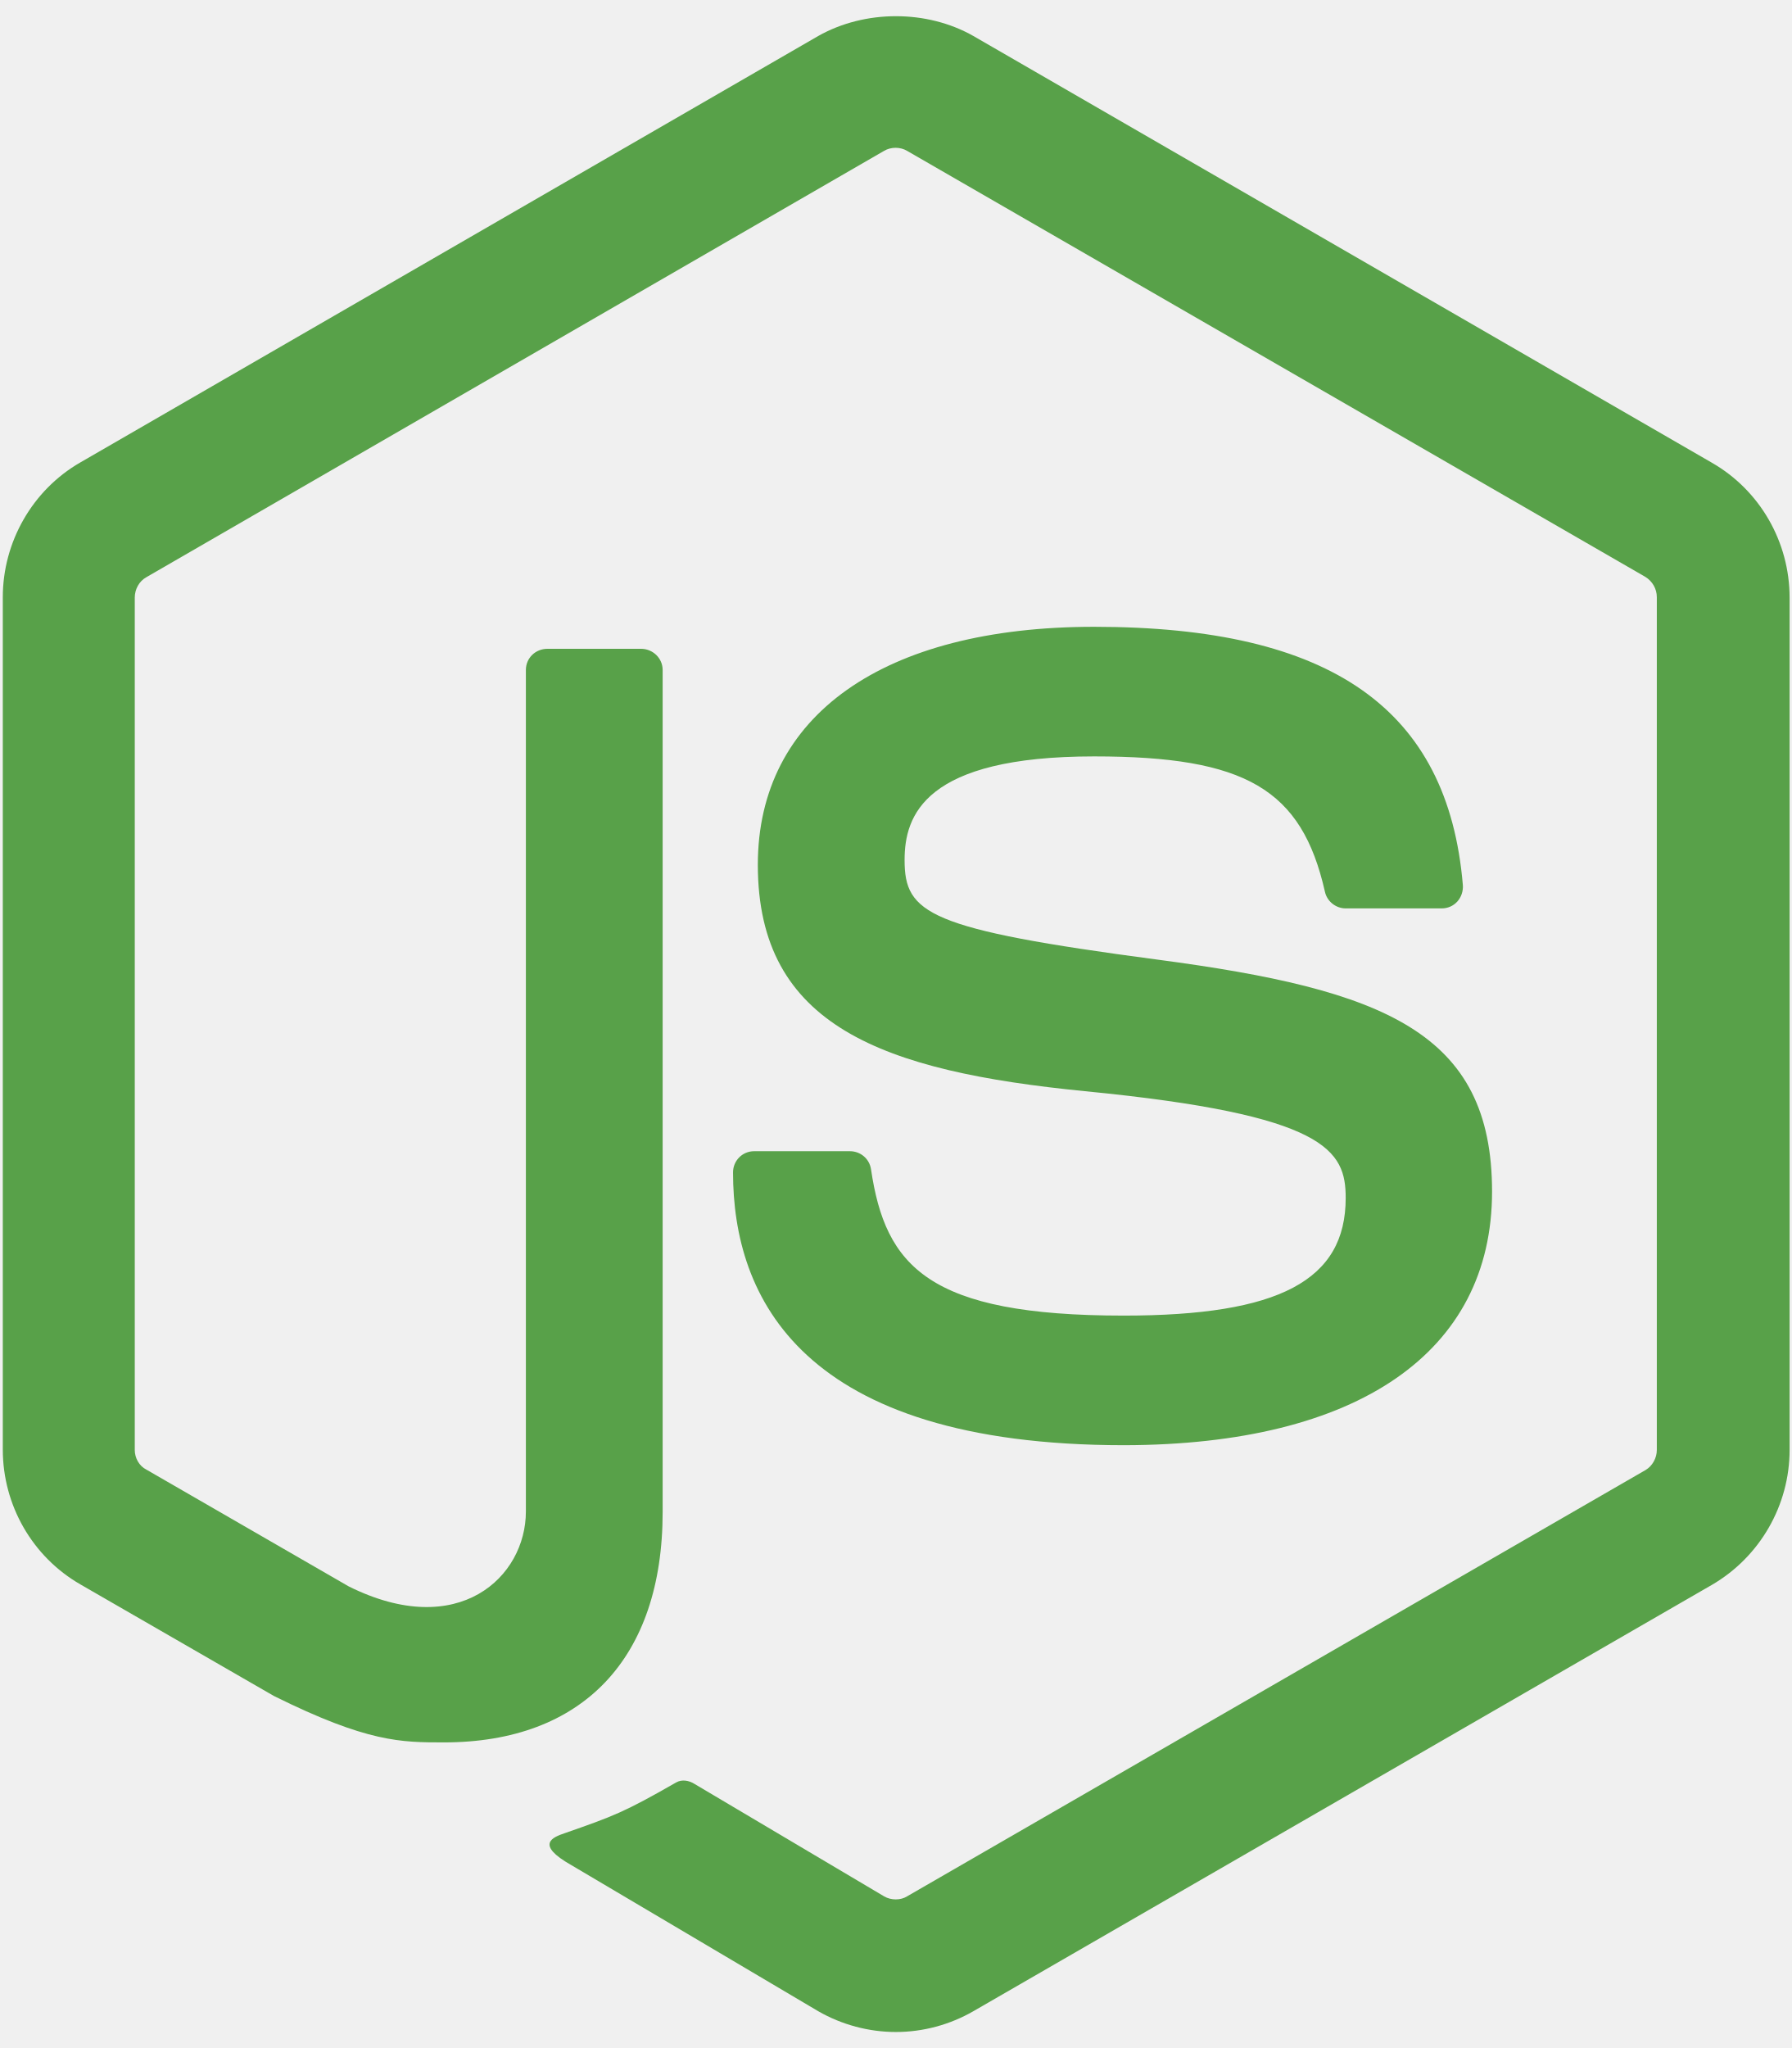
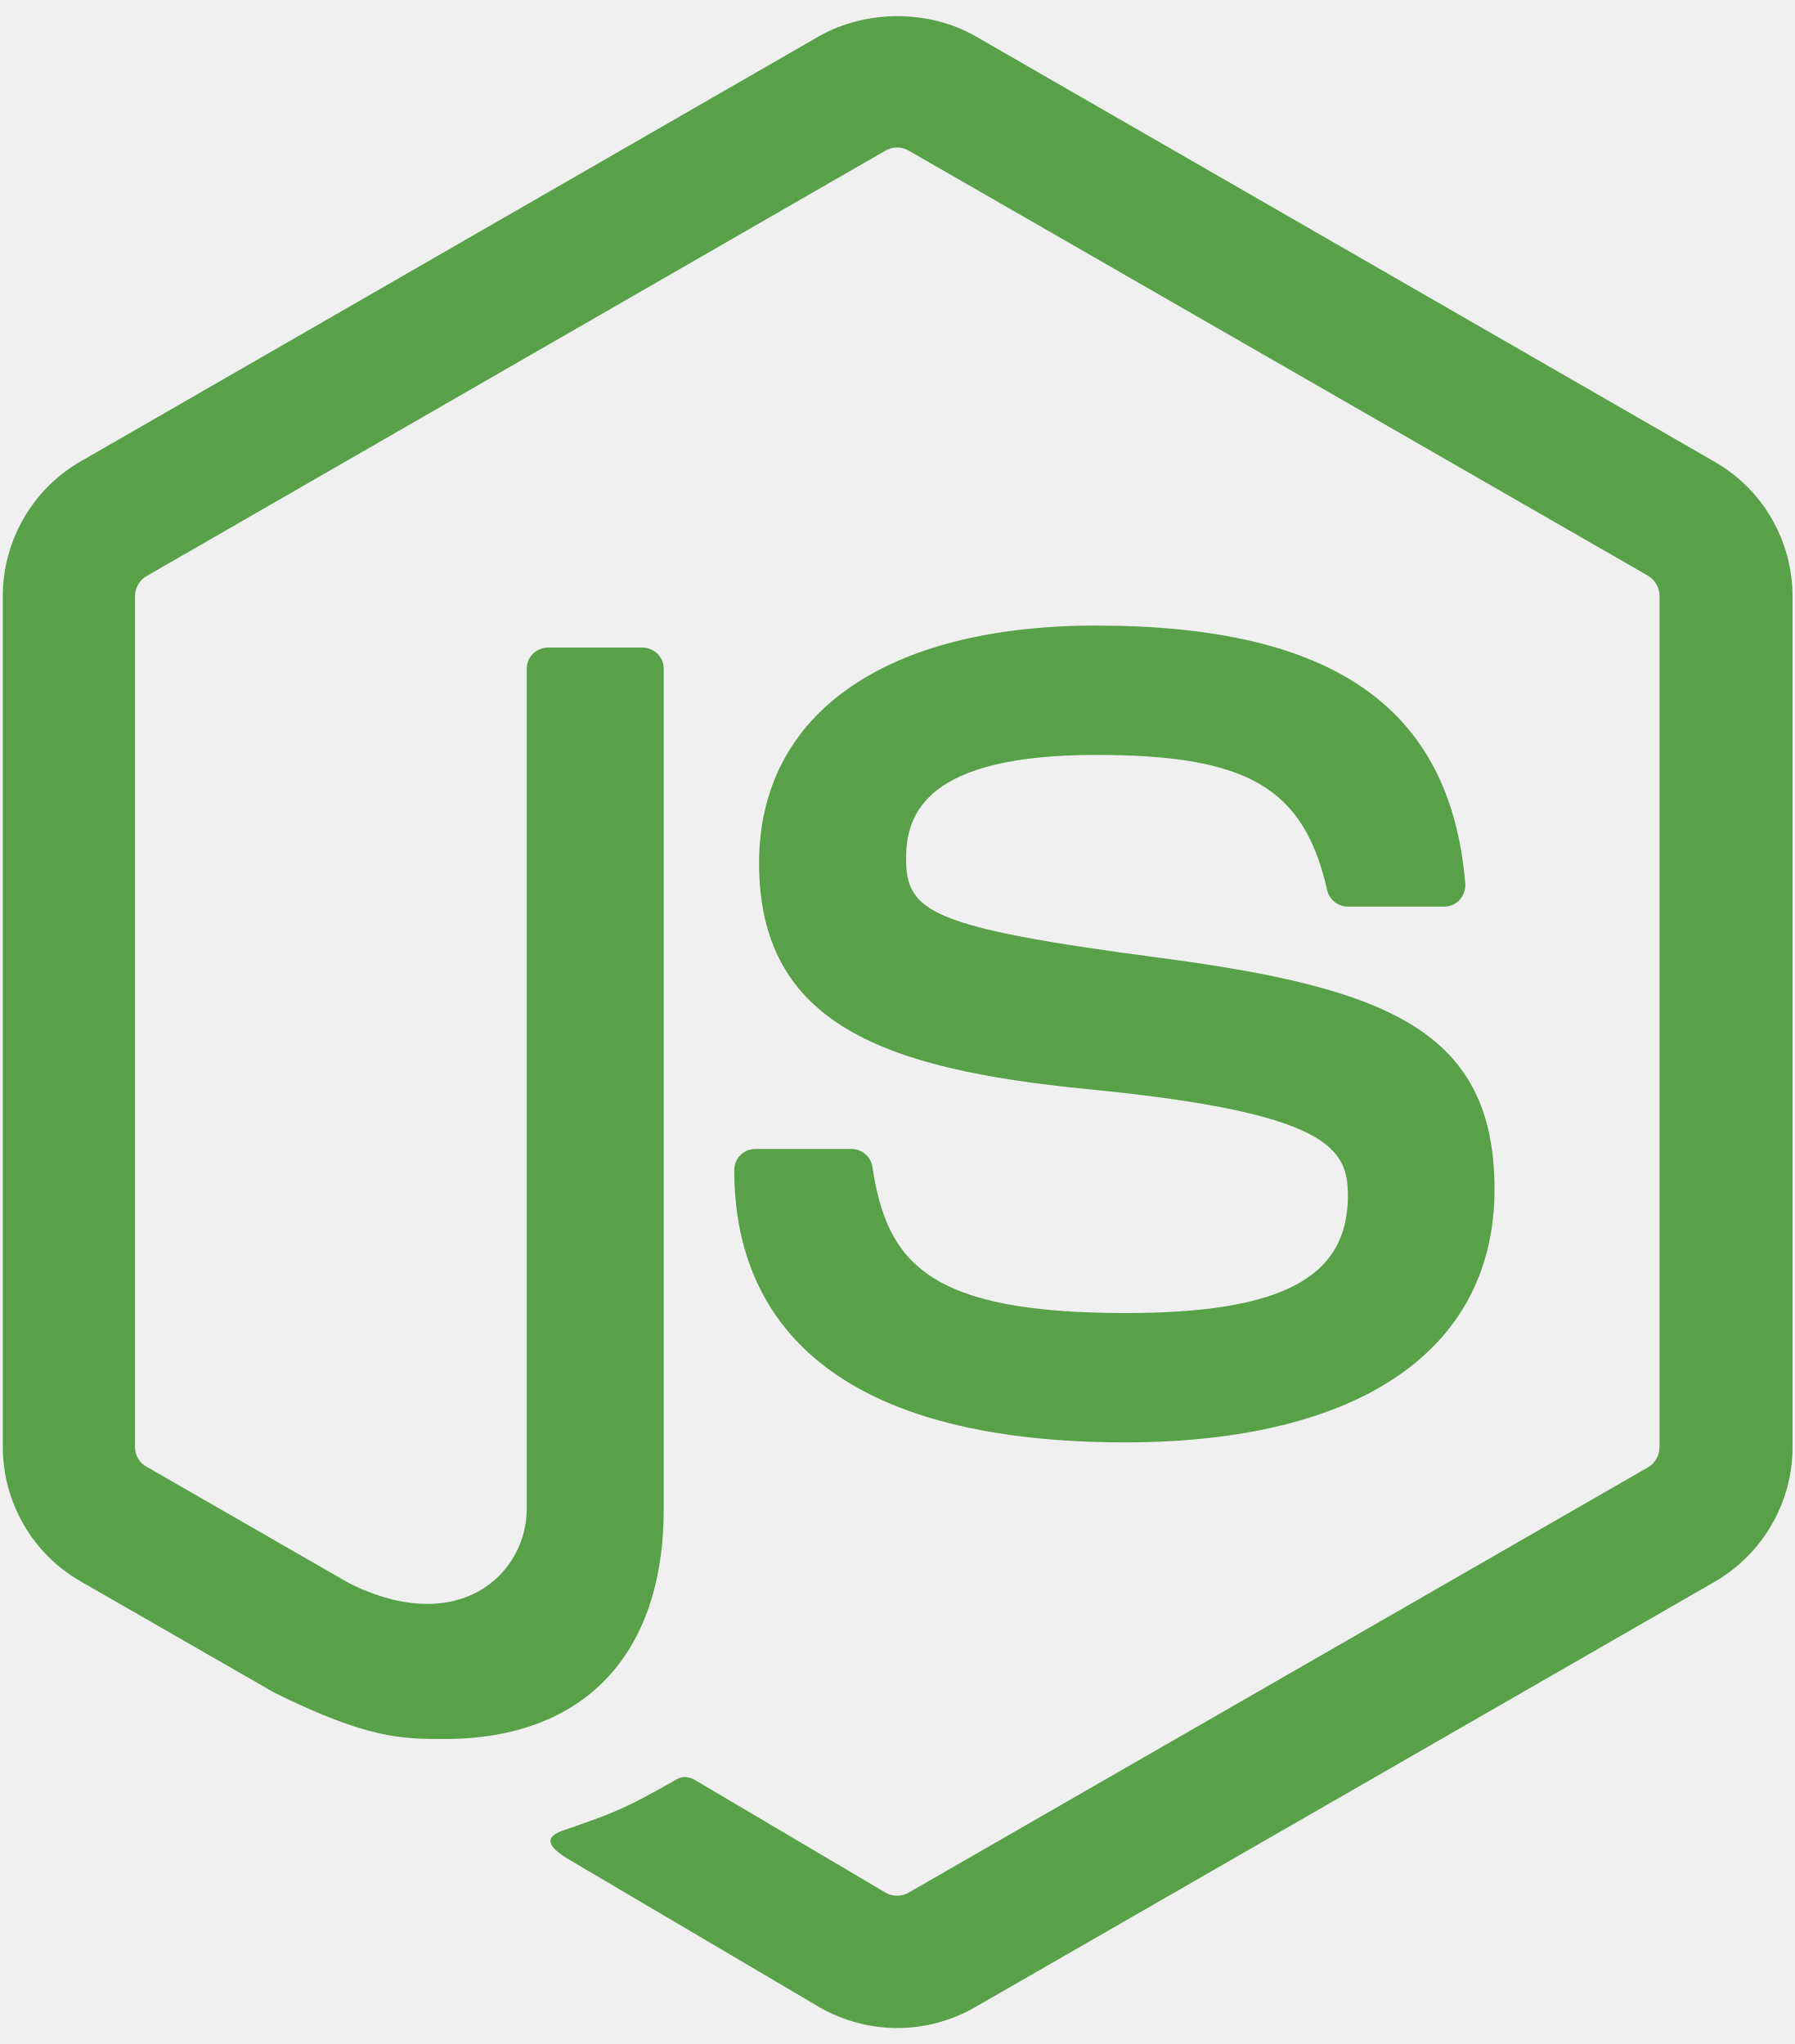
- <svg xmlns="http://www.w3.org/2000/svg" viewBox="0 0 448 512">
-   <path fill="#58a149" d="M224 508c-6.7 0-13.5-1.8-19.4-5.2l-61.7-36.5c-9.2-5.2-4.7-7-1.7-8 12.3-4.3 14.8-5.2 27.9-12.7 1.4-.8 3.2-.5 4.6 .4l47.4 28.1c1.7 1 4.1 1 5.7 0l184.7-106.6c1.7-1 2.8-3 2.8-5V149.3c0-2.1-1.1-4-2.9-5.1L226.8 37.7c-1.7-1-4-1-5.7 0L36.6 144.3c-1.8 1-2.9 3-2.9 5.1v213.1c0 2 1.1 4 2.9 4.9l50.6 29.2c27.5 13.7 44.3-2.4 44.3-18.7V167.5c0-3 2.4-5.3 5.4-5.3h23.4c2.9 0 5.4 2.3 5.4 5.3V378c0 36.6-20 57.6-54.7 57.6-10.7 0-19.1 0-42.5-11.6l-48.4-27.9C8.1 389.2 .7 376.3 .7 362.4V149.3c0-13.8 7.4-26.8 19.4-33.7L204.6 9c11.7-6.6 27.2-6.6 38.8 0l184.7 106.7c12 6.9 19.4 19.8 19.4 33.7v213.1c0 13.8-7.4 26.7-19.4 33.7L243.4 502.8c-5.9 3.4-12.6 5.2-19.4 5.2zm149.1-210.1c0-39.9-27-50.5-83.7-58-57.4-7.6-63.2-11.5-63.2-24.9 0-11.1 4.9-25.9 47.4-25.9 37.9 0 51.9 8.2 57.7 33.8 .5 2.4 2.7 4.2 5.2 4.2h24c1.5 0 2.9-.6 3.9-1.7s1.5-2.6 1.4-4.1c-3.7-44.1-33-64.6-92.2-64.6-52.7 0-84.1 22.2-84.1 59.5 0 40.4 31.3 51.6 81.8 56.6 60.5 5.9 65.2 14.8 65.2 26.7 0 20.6-16.6 29.4-55.5 29.4-48.9 0-59.6-12.3-63.2-36.6-.4-2.6-2.6-4.5-5.3-4.5h-23.9c-3 0-5.3 2.4-5.3 5.3 0 31.1 16.9 68.2 97.8 68.2 58.4-.1 92-23.2 92-63.4z" />
+ <svg xmlns="http://www.w3.org/2000/svg" width="79" height="90" viewBox="0 0 79 90" fill="none">
+   <g clip-path="url(#clip0_2001_13)">
+     <path d="M39.5 89.297C38.319 89.297 37.119 88.981 36.079 88.383L25.199 81.967C23.576 81.053 24.37 80.736 24.899 80.561C27.068 79.805 27.509 79.647 29.819 78.328C30.066 78.188 30.383 78.24 30.63 78.398L38.989 83.338C39.288 83.514 39.712 83.514 39.994 83.338L72.564 64.6C72.863 64.424 73.057 64.072 73.057 63.721V26.244C73.057 25.875 72.863 25.541 72.546 25.348L39.994 6.627C39.694 6.451 39.288 6.451 38.989 6.627L6.454 25.365C6.137 25.541 5.943 25.893 5.943 26.262V63.721C5.943 64.072 6.137 64.424 6.454 64.582L15.377 69.715C20.226 72.123 23.189 69.293 23.189 66.428V29.443C23.189 28.916 23.612 28.512 24.141 28.512H28.267C28.779 28.512 29.219 28.916 29.219 29.443V66.445C29.219 72.879 25.693 76.57 19.574 76.57C17.687 76.57 16.206 76.57 12.079 74.531L3.544 69.627C1.428 68.414 0.123 66.147 0.123 63.703V26.244C0.123 23.818 1.428 21.533 3.544 20.32L36.079 1.582C38.142 0.422 40.875 0.422 42.921 1.582L75.491 20.338C77.607 21.551 78.912 23.818 78.912 26.262V63.721C78.912 66.147 77.607 68.414 75.491 69.644L42.921 88.383C41.881 88.981 40.699 89.297 39.5 89.297ZM65.792 52.365C65.792 45.352 61.031 43.488 51.033 42.17C40.911 40.834 39.888 40.148 39.888 37.793C39.888 35.842 40.752 33.24 48.246 33.24C54.93 33.24 57.398 34.682 58.421 39.182C58.509 39.603 58.897 39.92 59.338 39.92H63.57C63.835 39.92 64.082 39.815 64.258 39.621C64.434 39.428 64.522 39.164 64.505 38.9C63.852 31.148 58.686 27.545 48.246 27.545C38.953 27.545 33.416 31.447 33.416 38.004C33.416 45.105 38.936 47.074 47.841 47.953C58.509 48.99 59.338 50.555 59.338 52.647C59.338 56.268 56.411 57.815 49.551 57.815C40.928 57.815 39.041 55.652 38.407 51.381C38.336 50.924 37.948 50.59 37.472 50.59H33.258C32.728 50.59 32.323 51.012 32.323 51.522C32.323 56.988 35.303 63.51 49.569 63.51C59.867 63.492 65.792 59.432 65.792 52.365Z" fill="#58A149" />
+   </g>
+   <defs>
+     <clipPath id="clip0_2001_13">
+       <rect width="79" height="90" fill="white" />
+     </clipPath>
+   </defs>
</svg>
